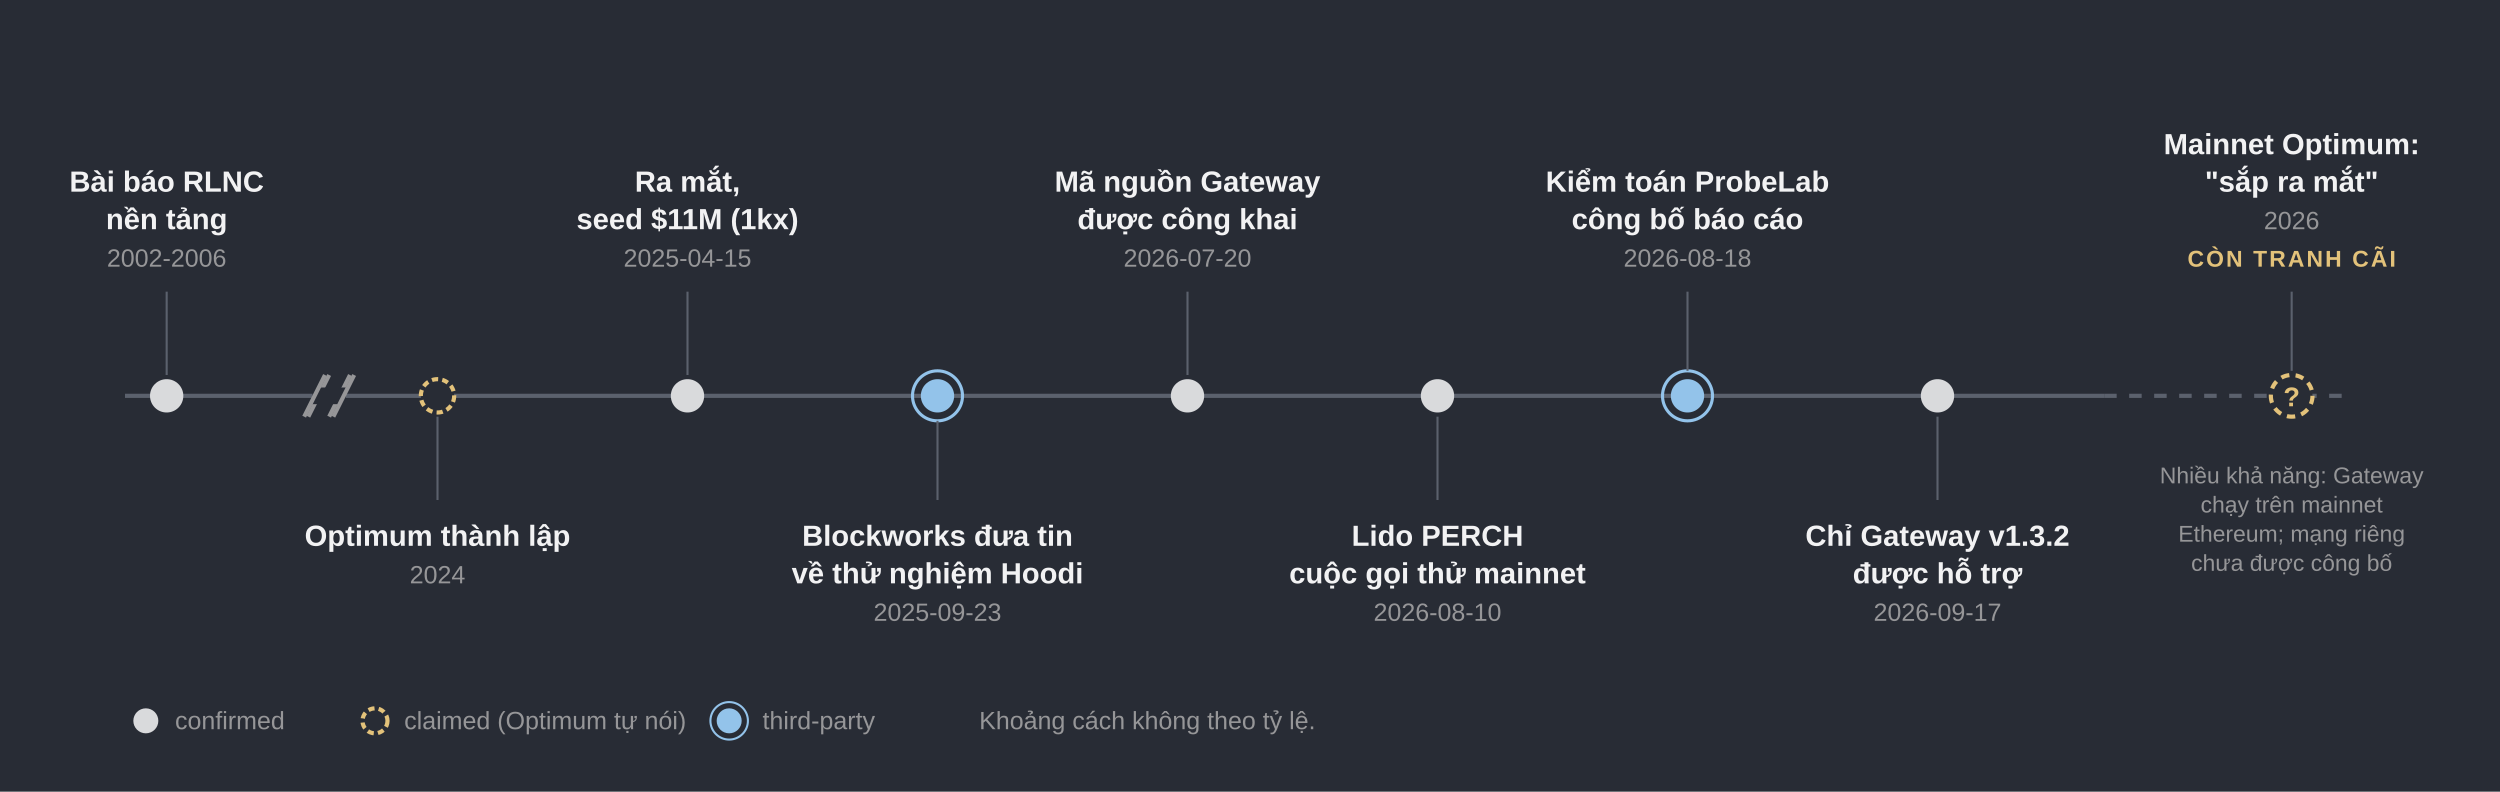
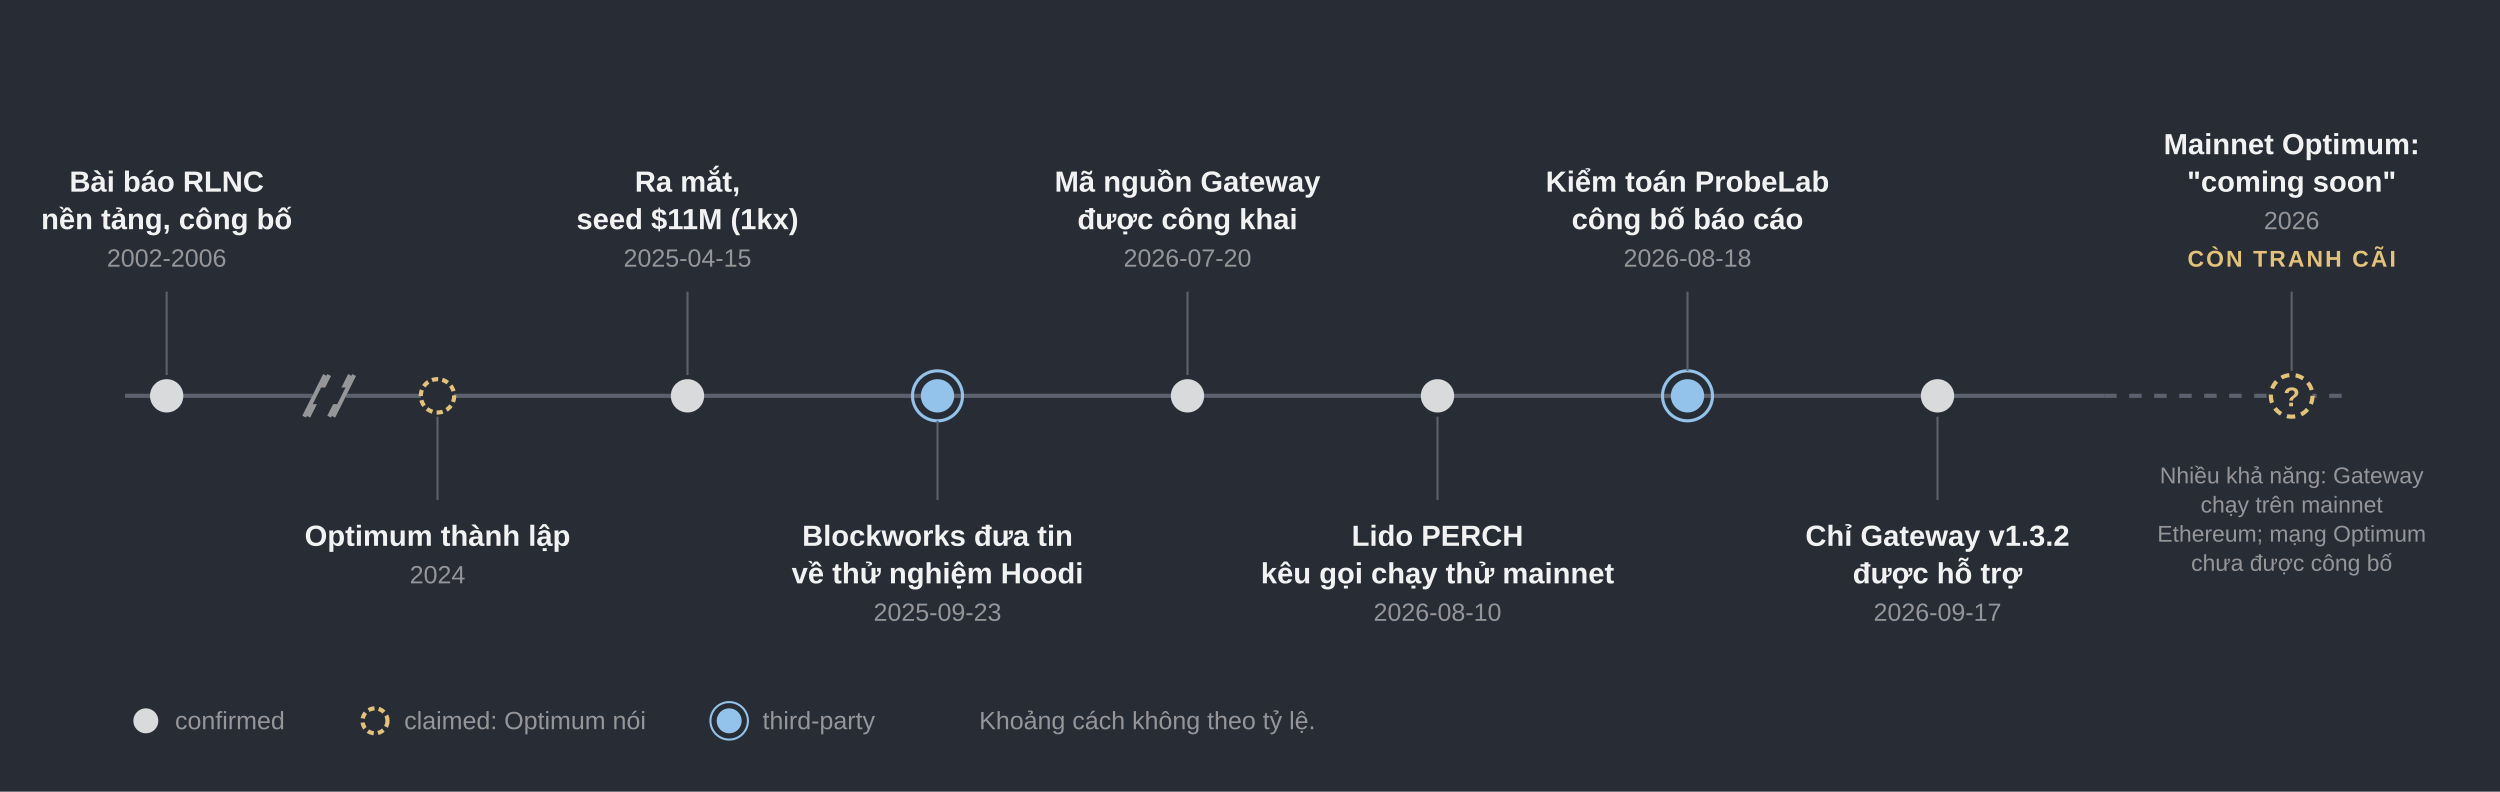
<svg xmlns="http://www.w3.org/2000/svg" viewBox="0 0 1200 380" font-family="Helvetica Neue, Arial, sans-serif">
  <rect width="1200" height="380" fill="#282C35" />
  <line x1="60" y1="190" x2="1010" y2="190" stroke="#5B616D" stroke-width="2" />
  <line x1="1010" y1="190" x2="1130" y2="190" stroke="#5B616D" stroke-width="2" stroke-dasharray="6 6" />
  <g stroke="#969698" stroke-width="2">
    <line x1="148" y1="200" x2="158" y2="180" />
    <line x1="158" y1="200" x2="168" y2="180" />
  </g>
  <rect x="150" y="186" width="16" height="8" fill="#282C35" />
  <g stroke="#969698" stroke-width="2">
    <line x1="146" y1="200" x2="156" y2="180" />
    <line x1="160" y1="200" x2="170" y2="180" />
  </g>
  <circle cx="80" cy="190" r="8" fill="#D9DADC" />
  <line x1="80" y1="180" x2="80" y2="140" stroke="#5B616D" />
  <text x="80" y="92" fill="#F2F2F3" font-size="14" font-weight="600" text-anchor="middle">Bài báo RLNC</text>
-   <text x="80" y="110" fill="#F2F2F3" font-size="14" font-weight="600" text-anchor="middle">nền tảng</text>
+   <text x="80" y="110" fill="#F2F2F3" font-size="14" font-weight="600" text-anchor="middle">nền tảng, công bố</text>
  <text x="80" y="128" fill="#969698" font-size="12" text-anchor="middle">2002-2006</text>
  <circle cx="210" cy="190" r="8" fill="#282C35" stroke="#E3C27A" stroke-width="2" stroke-dasharray="3 2" />
  <line x1="210" y1="200" x2="210" y2="240" stroke="#5B616D" />
  <text x="210" y="262" fill="#F2F2F3" font-size="14" font-weight="600" text-anchor="middle">Optimum thành lập</text>
  <text x="210" y="280" fill="#969698" font-size="12" text-anchor="middle">2024</text>
  <circle cx="330" cy="190" r="8" fill="#D9DADC" />
  <line x1="330" y1="180" x2="330" y2="140" stroke="#5B616D" />
  <text x="330" y="92" fill="#F2F2F3" font-size="14" font-weight="600" text-anchor="middle">Ra mắt,</text>
  <text x="330" y="110" fill="#F2F2F3" font-size="14" font-weight="600" text-anchor="middle">seed $11M (1kx)</text>
  <text x="330" y="128" fill="#969698" font-size="12" text-anchor="middle">2025-04-15</text>
  <circle cx="450" cy="190" r="8" fill="#93C3EA" />
  <circle cx="450" cy="190" r="12" fill="none" stroke="#93C3EA" stroke-width="1.5" />
  <line x1="450" y1="202" x2="450" y2="240" stroke="#5B616D" />
  <text x="450" y="262" fill="#F2F2F3" font-size="14" font-weight="600" text-anchor="middle">Blockworks đưa tin</text>
  <text x="450" y="280" fill="#F2F2F3" font-size="14" font-weight="600" text-anchor="middle">về thử nghiệm Hoodi</text>
  <text x="450" y="298" fill="#969698" font-size="12" text-anchor="middle">2025-09-23</text>
  <circle cx="570" cy="190" r="8" fill="#D9DADC" />
  <line x1="570" y1="180" x2="570" y2="140" stroke="#5B616D" />
  <text x="570" y="92" fill="#F2F2F3" font-size="14" font-weight="600" text-anchor="middle">Mã nguồn Gateway</text>
  <text x="570" y="110" fill="#F2F2F3" font-size="14" font-weight="600" text-anchor="middle">được công khai</text>
  <text x="570" y="128" fill="#969698" font-size="12" text-anchor="middle">2026-07-20</text>
  <circle cx="690" cy="190" r="8" fill="#D9DADC" />
  <line x1="690" y1="200" x2="690" y2="240" stroke="#5B616D" />
  <text x="690" y="262" fill="#F2F2F3" font-size="14" font-weight="600" text-anchor="middle">Lido PERCH</text>
-   <text x="690" y="280" fill="#F2F2F3" font-size="14" font-weight="600" text-anchor="middle">cuộc gọi thử mainnet</text>
+   <text x="690" y="280" fill="#F2F2F3" font-size="14" font-weight="600" text-anchor="middle">kêu gọi chạy thử mainnet</text>
  <text x="690" y="298" fill="#969698" font-size="12" text-anchor="middle">2026-08-10</text>
  <circle cx="810" cy="190" r="8" fill="#93C3EA" />
  <circle cx="810" cy="190" r="12" fill="none" stroke="#93C3EA" stroke-width="1.5" />
  <line x1="810" y1="178" x2="810" y2="140" stroke="#5B616D" />
  <text x="810" y="92" fill="#F2F2F3" font-size="14" font-weight="600" text-anchor="middle">Kiểm toán ProbeLab</text>
  <text x="810" y="110" fill="#F2F2F3" font-size="14" font-weight="600" text-anchor="middle">công bố báo cáo</text>
  <text x="810" y="128" fill="#969698" font-size="12" text-anchor="middle">2026-08-18</text>
  <circle cx="930" cy="190" r="8" fill="#D9DADC" />
  <line x1="930" y1="200" x2="930" y2="240" stroke="#5B616D" />
  <text x="930" y="262" fill="#F2F2F3" font-size="14" font-weight="600" text-anchor="middle">Chỉ Gateway v1.3.2</text>
  <text x="930" y="280" fill="#F2F2F3" font-size="14" font-weight="600" text-anchor="middle">được hỗ trợ</text>
  <text x="930" y="298" fill="#969698" font-size="12" text-anchor="middle">2026-09-17</text>
  <circle cx="1100" cy="190" r="10" fill="#282C35" stroke="#E3C27A" stroke-width="2" stroke-dasharray="4 3" />
  <text x="1100" y="195" fill="#E3C27A" font-size="13" font-weight="700" text-anchor="middle">?</text>
  <line x1="1100" y1="178" x2="1100" y2="140" stroke="#5B616D" />
  <text x="1100" y="74" fill="#F2F2F3" font-size="14" font-weight="600" text-anchor="middle">Mainnet Optimum:</text>
-   <text x="1100" y="92" fill="#F2F2F3" font-size="14" font-weight="600" text-anchor="middle">"sắp ra mắt"</text>
+   <text x="1100" y="92" fill="#F2F2F3" font-size="14" font-weight="600" text-anchor="middle">"coming soon"</text>
  <text x="1100" y="110" fill="#969698" font-size="12" text-anchor="middle">2026</text>
  <text x="1100" y="128" fill="#E3C27A" font-size="11" font-weight="700" text-anchor="middle" letter-spacing="1">CÒN TRANH CÃI</text>
  <text x="1100" y="232" fill="#969698" font-size="11" text-anchor="middle">Nhiều khả năng: Gateway</text>
  <text x="1100" y="246" fill="#969698" font-size="11" text-anchor="middle">chạy trên mainnet</text>
-   <text x="1100" y="260" fill="#969698" font-size="11" text-anchor="middle">Ethereum; mạng riêng</text>
+   <text x="1100" y="260" fill="#969698" font-size="11" text-anchor="middle">Ethereum; mạng Optimum</text>
  <text x="1100" y="274" fill="#969698" font-size="11" text-anchor="middle">chưa được công bố</text>
  <g font-size="12" fill="#969698">
    <circle cx="70" cy="346" r="6" fill="#D9DADC" />
    <text x="84" y="350">confirmed</text>
    <circle cx="180" cy="346" r="6" fill="#282C35" stroke="#E3C27A" stroke-width="2" stroke-dasharray="3 2" />
-     <text x="194" y="350">claimed (Optimum tự nói)</text>
+     <text x="194" y="350">claimed: Optimum nói</text>
    <circle cx="350" cy="346" r="6" fill="#93C3EA" />
    <circle cx="350" cy="346" r="9" fill="none" stroke="#93C3EA" />
    <text x="366" y="350">third-party</text>
    <text x="470" y="350">Khoảng cách không theo tỷ lệ.</text>
  </g>
</svg>
